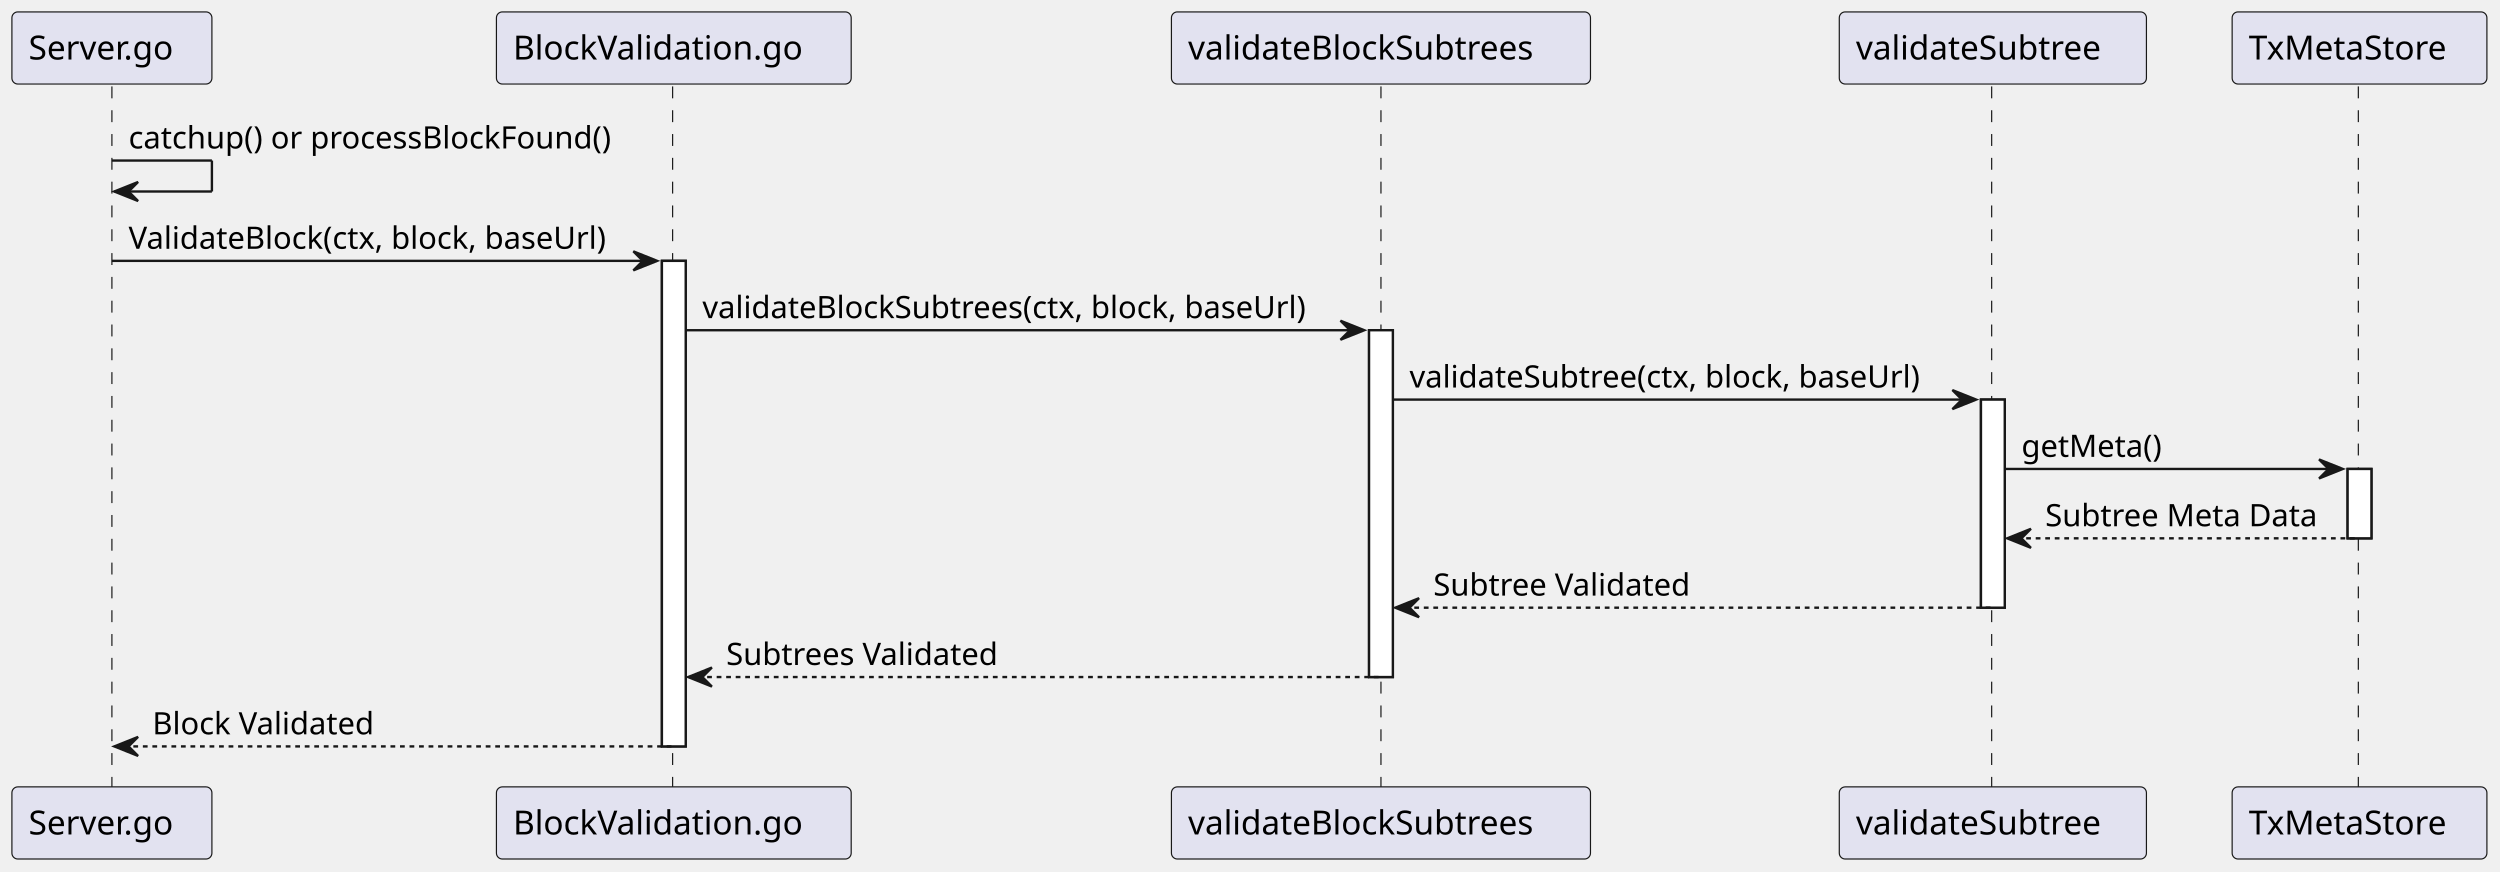
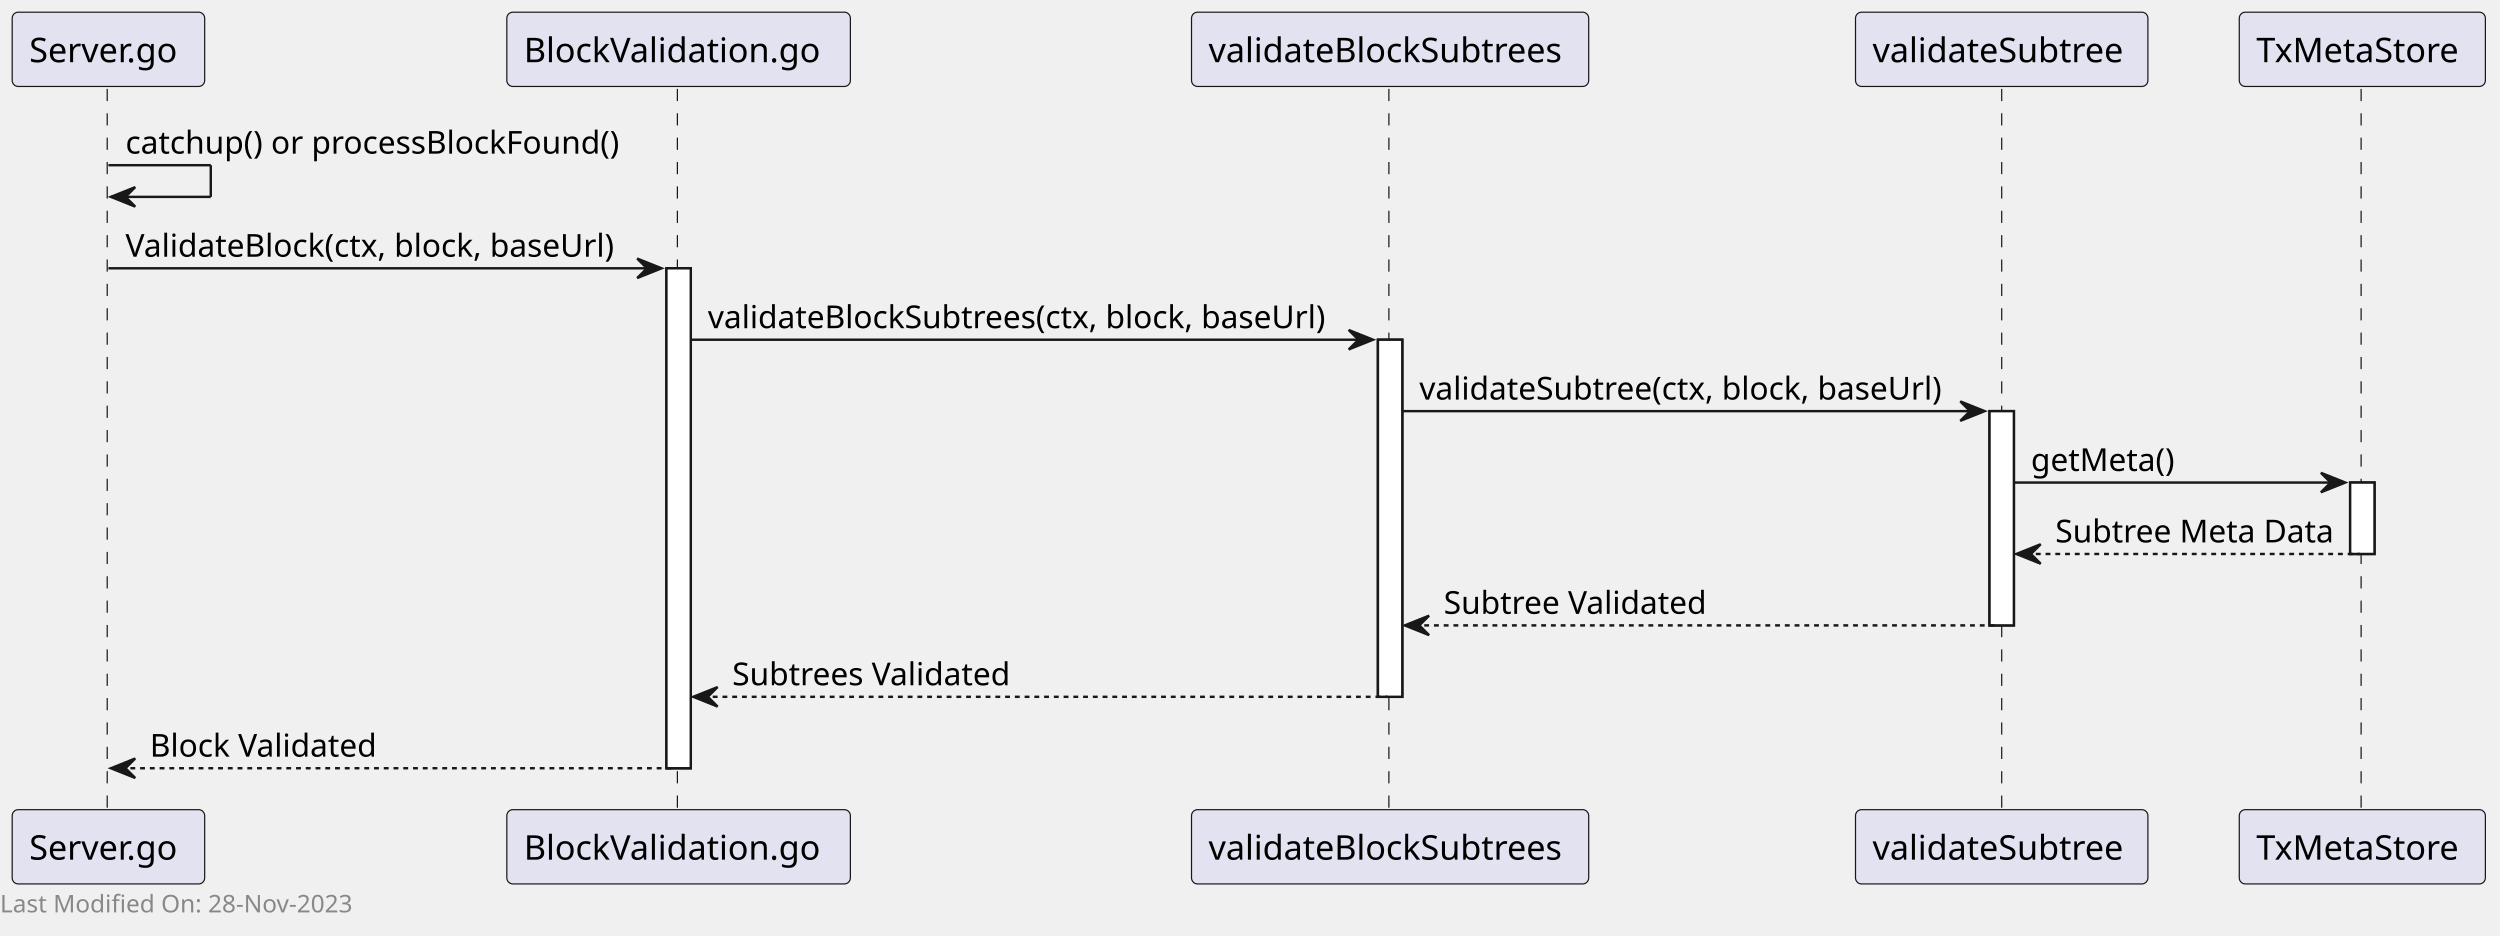
- <svg xmlns="http://www.w3.org/2000/svg" contentStyleType="text/css" height="366" preserveAspectRatio="none" viewBox="0 0 1050 366" width="1050" zoomAndPan="magnify">
+ <svg xmlns="http://www.w3.org/2000/svg" contentStyleType="text/css" height="384" preserveAspectRatio="none" viewBox="0 0 1026 384" width="1026" zoomAndPan="magnify">
  <g stroke="#181818">
-     <g fill="#fff">
-       <path d="m278 109.562h10v203.93h-10z" />
-       <path d="m575 138.695h10v145.664h-10z" />
-       <path d="m832 167.828h10v87.398h-10z" />
-       <path d="m986 196.961h10v29.133h-10z" />
-     </g>
-     <g stroke-width=".5">
-       <g stroke-dasharray="5 5">
-         <path d="m47 36.297v295.195" />
-         <path d="m282.5 36.297v295.195" />
-         <path d="m580 36.297v295.195" />
-         <path d="m836.5 36.297v295.195" />
-         <path d="m990.5 36.297v295.195" />
-       </g>
-       <rect fill="#e2e2f0" height="30.297" rx="2.5" width="84" x="5" y="5" />
-     </g>
+     <path d="m273.5 110.109h10v205.174h-10z" fill="#fff" />
+     <path d="m565.5 139.42h10v146.553h-10z" fill="#fff" />
+     <path d="m816.5 168.731h10v87.932h-10z" fill="#fff" />
+     <path d="m964.5 198.041h10v29.311h-10z" fill="#fff" />
+     <path d="m44 36.488v296.795" stroke-dasharray="5 5" stroke-width=".5" />
+     <path d="m278 36.488v296.795" stroke-dasharray="5 5" stroke-width=".5" />
+     <path d="m570 36.488v296.795" stroke-dasharray="5 5" stroke-width=".5" />
+     <path d="m821.5 36.488v296.795" stroke-dasharray="5 5" stroke-width=".5" />
+     <path d="m969 36.488v296.795" stroke-dasharray="5 5" stroke-width=".5" />
+     <rect fill="#e2e2f0" height="30.488" rx="2.5" stroke-width=".5" width="79" x="5" y="5" />
  </g>
-   <text font-family="sans-serif" font-size="14" lengthAdjust="spacing" textLength="70" x="12" y="24.995">Server.go</text>
-   <rect fill="#e2e2f0" height="30.297" rx="2.5" stroke="#181818" stroke-width=".5" width="84" x="5" y="330.492" />
-   <text font-family="sans-serif" font-size="14" lengthAdjust="spacing" textLength="70" x="12" y="350.487">Server.go</text>
-   <rect fill="#e2e2f0" height="30.297" rx="2.5" stroke="#181818" stroke-width=".5" width="149" x="208.5" y="5" />
-   <text font-family="sans-serif" font-size="14" lengthAdjust="spacing" textLength="135" x="215.5" y="24.995">BlockValidation.go</text>
-   <rect fill="#e2e2f0" height="30.297" rx="2.5" stroke="#181818" stroke-width=".5" width="149" x="208.5" y="330.492" />
-   <text font-family="sans-serif" font-size="14" lengthAdjust="spacing" textLength="135" x="215.5" y="350.487">BlockValidation.go</text>
-   <rect fill="#e2e2f0" height="30.297" rx="2.5" stroke="#181818" stroke-width=".5" width="176" x="492" y="5" />
-   <text font-family="sans-serif" font-size="14" lengthAdjust="spacing" textLength="162" x="499" y="24.995">validateBlockSubtrees</text>
-   <rect fill="#e2e2f0" height="30.297" rx="2.5" stroke="#181818" stroke-width=".5" width="176" x="492" y="330.492" />
-   <text font-family="sans-serif" font-size="14" lengthAdjust="spacing" textLength="162" x="499" y="350.487">validateBlockSubtrees</text>
-   <rect fill="#e2e2f0" height="30.297" rx="2.5" stroke="#181818" stroke-width=".5" width="129" x="772.5" y="5" />
-   <text font-family="sans-serif" font-size="14" lengthAdjust="spacing" textLength="115" x="779.5" y="24.995">validateSubtree</text>
-   <rect fill="#e2e2f0" height="30.297" rx="2.5" stroke="#181818" stroke-width=".5" width="129" x="772.5" y="330.492" />
-   <text font-family="sans-serif" font-size="14" lengthAdjust="spacing" textLength="115" x="779.5" y="350.487">validateSubtree</text>
-   <rect fill="#e2e2f0" height="30.297" rx="2.5" stroke="#181818" stroke-width=".5" width="107" x="937.5" y="5" />
-   <text font-family="sans-serif" font-size="14" lengthAdjust="spacing" textLength="93" x="944.5" y="24.995">TxMetaStore</text>
-   <rect fill="#e2e2f0" height="30.297" rx="2.5" stroke="#181818" stroke-width=".5" width="107" x="937.5" y="330.492" />
-   <text font-family="sans-serif" font-size="14" lengthAdjust="spacing" textLength="93" x="944.5" y="350.487">TxMetaStore</text>
-   <g stroke="#181818">
-     <g fill="#fff">
-       <path d="m278 109.562h10v203.93h-10z" />
-       <path d="m575 138.695h10v145.664h-10z" />
-       <path d="m832 167.828h10v87.398h-10z" />
-       <path d="m986 196.961h10v29.133h-10z" />
-     </g>
-     <path d="m47 67.43h42" />
-     <path d="m89 67.43v13" />
-     <path d="m48 80.43h41" />
-     <path d="m58 76.43-10 4 10 4-4-4z" fill="#181818" />
-   </g>
-   <text font-family="sans-serif" font-size="13" lengthAdjust="spacing" textLength="214" x="54" y="62.364">catchup() or processBlockFound()</text>
-   <path d="m266 105.562 10 4-10 4 4-4z" fill="#181818" stroke="#181818" />
-   <path d="m47 109.562h225" stroke="#181818" />
-   <text font-family="sans-serif" font-size="13" lengthAdjust="spacing" textLength="212" x="54" y="104.497">ValidateBlock(ctx, block, baseUrl)</text>
-   <path d="m563 134.695 10 4-10 4 4-4z" fill="#181818" stroke="#181818" />
-   <path d="m288 138.695h281" stroke="#181818" />
-   <text font-family="sans-serif" font-size="13" lengthAdjust="spacing" textLength="268" x="295" y="133.629">validateBlockSubtrees(ctx, block, baseUrl)</text>
-   <path d="m820 163.828 10 4-10 4 4-4z" fill="#181818" stroke="#181818" />
-   <path d="m585 167.828h241" stroke="#181818" />
-   <text font-family="sans-serif" font-size="13" lengthAdjust="spacing" textLength="228" x="592" y="162.762">validateSubtree(ctx, block, baseUrl)</text>
-   <path d="m974 192.961 10 4-10 4 4-4z" fill="#181818" stroke="#181818" />
-   <path d="m842 196.961h138" stroke="#181818" />
-   <text font-family="sans-serif" font-size="13" lengthAdjust="spacing" textLength="62" x="849" y="191.895">getMeta()</text>
-   <path d="m853 222.094-10 4 10 4-4-4z" fill="#181818" stroke="#181818" />
-   <path d="m847 226.094h143" stroke="#181818" stroke-dasharray="2 2" />
-   <text font-family="sans-serif" font-size="13" lengthAdjust="spacing" textLength="120" x="859" y="221.028">Subtree Meta Data</text>
-   <path d="m596 251.227-10 4 10 4-4-4z" fill="#181818" stroke="#181818" />
-   <path d="m590 255.227h246" stroke="#181818" stroke-dasharray="2 2" />
-   <text font-family="sans-serif" font-size="13" lengthAdjust="spacing" textLength="114" x="602" y="250.161">Subtree Validated</text>
-   <path d="m299 280.359-10 4 10 4-4-4z" fill="#181818" stroke="#181818" />
-   <path d="m293 284.359h286" stroke="#181818" stroke-dasharray="2 2" />
-   <text font-family="sans-serif" font-size="13" lengthAdjust="spacing" textLength="121" x="305" y="279.293">Subtrees Validated</text>
-   <path d="m58 309.492-10 4 10 4-4-4z" fill="#181818" stroke="#181818" />
-   <path d="m52 313.492h230" stroke="#181818" stroke-dasharray="2 2" />
-   <text font-family="sans-serif" font-size="13" lengthAdjust="spacing" textLength="97" x="64" y="308.426">Block Validated</text>
+   <text font-family="sans-serif" font-size="14" lengthAdjust="spacing" textLength="65" x="12" y="25.535">Server.go</text>
+   <rect fill="#e2e2f0" height="30.488" rx="2.5" stroke="#181818" stroke-width=".5" width="79" x="5" y="332.283" />
+   <text font-family="sans-serif" font-size="14" lengthAdjust="spacing" textLength="65" x="12" y="352.818">Server.go</text>
+   <rect fill="#e2e2f0" height="30.488" rx="2.5" stroke="#181818" stroke-width=".5" width="141" x="208" y="5" />
+   <text font-family="sans-serif" font-size="14" lengthAdjust="spacing" textLength="127" x="215" y="25.535">BlockValidation.go</text>
+   <rect fill="#e2e2f0" height="30.488" rx="2.5" stroke="#181818" stroke-width=".5" width="141" x="208" y="332.283" />
+   <text font-family="sans-serif" font-size="14" lengthAdjust="spacing" textLength="127" x="215" y="352.818">BlockValidation.go</text>
+   <rect fill="#e2e2f0" height="30.488" rx="2.5" stroke="#181818" stroke-width=".5" width="163" x="489" y="5" />
+   <text font-family="sans-serif" font-size="14" lengthAdjust="spacing" textLength="149" x="496" y="25.535">validateBlockSubtrees</text>
+   <rect fill="#e2e2f0" height="30.488" rx="2.5" stroke="#181818" stroke-width=".5" width="163" x="489" y="332.283" />
+   <text font-family="sans-serif" font-size="14" lengthAdjust="spacing" textLength="149" x="496" y="352.818">validateBlockSubtrees</text>
+   <rect fill="#e2e2f0" height="30.488" rx="2.5" stroke="#181818" stroke-width=".5" width="120" x="761.5" y="5" />
+   <text font-family="sans-serif" font-size="14" lengthAdjust="spacing" textLength="106" x="768.5" y="25.535">validateSubtree</text>
+   <rect fill="#e2e2f0" height="30.488" rx="2.5" stroke="#181818" stroke-width=".5" width="120" x="761.5" y="332.283" />
+   <text font-family="sans-serif" font-size="14" lengthAdjust="spacing" textLength="106" x="768.5" y="352.818">validateSubtree</text>
+   <rect fill="#e2e2f0" height="30.488" rx="2.5" stroke="#181818" stroke-width=".5" width="101" x="919" y="5" />
+   <text font-family="sans-serif" font-size="14" lengthAdjust="spacing" textLength="87" x="926" y="25.535">TxMetaStore</text>
+   <rect fill="#e2e2f0" height="30.488" rx="2.5" stroke="#181818" stroke-width=".5" width="101" x="919" y="332.283" />
+   <text font-family="sans-serif" font-size="14" lengthAdjust="spacing" textLength="87" x="926" y="352.818">TxMetaStore</text>
+   <path d="m273.5 110.109h10v205.174h-10z" fill="#fff" stroke="#181818" />
+   <path d="m565.5 139.42h10v146.553h-10z" fill="#fff" stroke="#181818" />
+   <path d="m816.5 168.731h10v87.932h-10z" fill="#fff" stroke="#181818" />
+   <path d="m964.5 198.041h10v29.311h-10z" fill="#fff" stroke="#181818" />
+   <path d="m44.5 67.799h42" stroke="#181818" />
+   <path d="m86.5 67.799v13" stroke="#181818" />
+   <path d="m45.5 80.799h41" stroke="#181818" />
+   <path d="m55.5 76.799-10 4 10 4-4-4z" fill="#181818" stroke="#181818" />
+   <text font-family="sans-serif" font-size="13" lengthAdjust="spacing" textLength="209" x="51.5" y="63.057">catchup() or processBlockFound()</text>
+   <path d="m261.5 106.109 10 4-10 4 4-4z" fill="#181818" stroke="#181818" />
+   <path d="m44.5 110.109h223" stroke="#181818" />
+   <text font-family="sans-serif" font-size="13" lengthAdjust="spacing" textLength="210" x="51.5" y="105.367">ValidateBlock(ctx, block, baseUrl)</text>
+   <path d="m553.5 135.42 10 4-10 4 4-4z" fill="#181818" stroke="#181818" />
+   <path d="m283.5 139.42h276" stroke="#181818" />
+   <text font-family="sans-serif" font-size="13" lengthAdjust="spacing" textLength="263" x="290.5" y="134.678">validateBlockSubtrees(ctx, block, baseUrl)</text>
+   <path d="m804.5 164.731 10 4-10 4 4-4z" fill="#181818" stroke="#181818" />
+   <path d="m575.5 168.731h235" stroke="#181818" />
+   <text font-family="sans-serif" font-size="13" lengthAdjust="spacing" textLength="222" x="582.5" y="163.988">validateSubtree(ctx, block, baseUrl)</text>
+   <path d="m952.5 194.041 10 4-10 4 4-4z" fill="#181818" stroke="#181818" />
+   <path d="m826.5 198.041h132" stroke="#181818" />
+   <text font-family="sans-serif" font-size="13" lengthAdjust="spacing" textLength="58" x="833.5" y="193.299">getMeta()</text>
+   <path d="m837.5 223.352-10 4 10 4-4-4z" fill="#181818" stroke="#181818" />
+   <path d="m831.5 227.352h137" stroke="#181818" stroke-dasharray="2 2" />
+   <text font-family="sans-serif" font-size="13" lengthAdjust="spacing" textLength="114" x="843.5" y="222.609">Subtree Meta Data</text>
+   <path d="m586.5 252.662-10 4 10 4-4-4z" fill="#181818" stroke="#181818" />
+   <path d="m580.5 256.662h240" stroke="#181818" stroke-dasharray="2 2" />
+   <text font-family="sans-serif" font-size="13" lengthAdjust="spacing" textLength="109" x="592.5" y="251.92">Subtree Validated</text>
+   <path d="m294.5 281.973-10 4 10 4-4-4z" fill="#181818" stroke="#181818" />
+   <path d="m288.5 285.973h281" stroke="#181818" stroke-dasharray="2 2" />
+   <text font-family="sans-serif" font-size="13" lengthAdjust="spacing" textLength="116" x="300.5" y="281.231">Subtrees Validated</text>
+   <path d="m55.5 311.283-10 4 10 4-4-4z" fill="#181818" stroke="#181818" />
+   <path d="m49.5 315.283h228" stroke="#181818" stroke-dasharray="2 2" />
+   <text font-family="sans-serif" font-size="13" lengthAdjust="spacing" textLength="96" x="61.5" y="310.541">Block Validated</text>
+   <text fill="#888" font-family="sans-serif" font-size="10" lengthAdjust="spacing" textLength="155" y="374.44">Last Modified On: 28-Nov-2023</text>
</svg>
